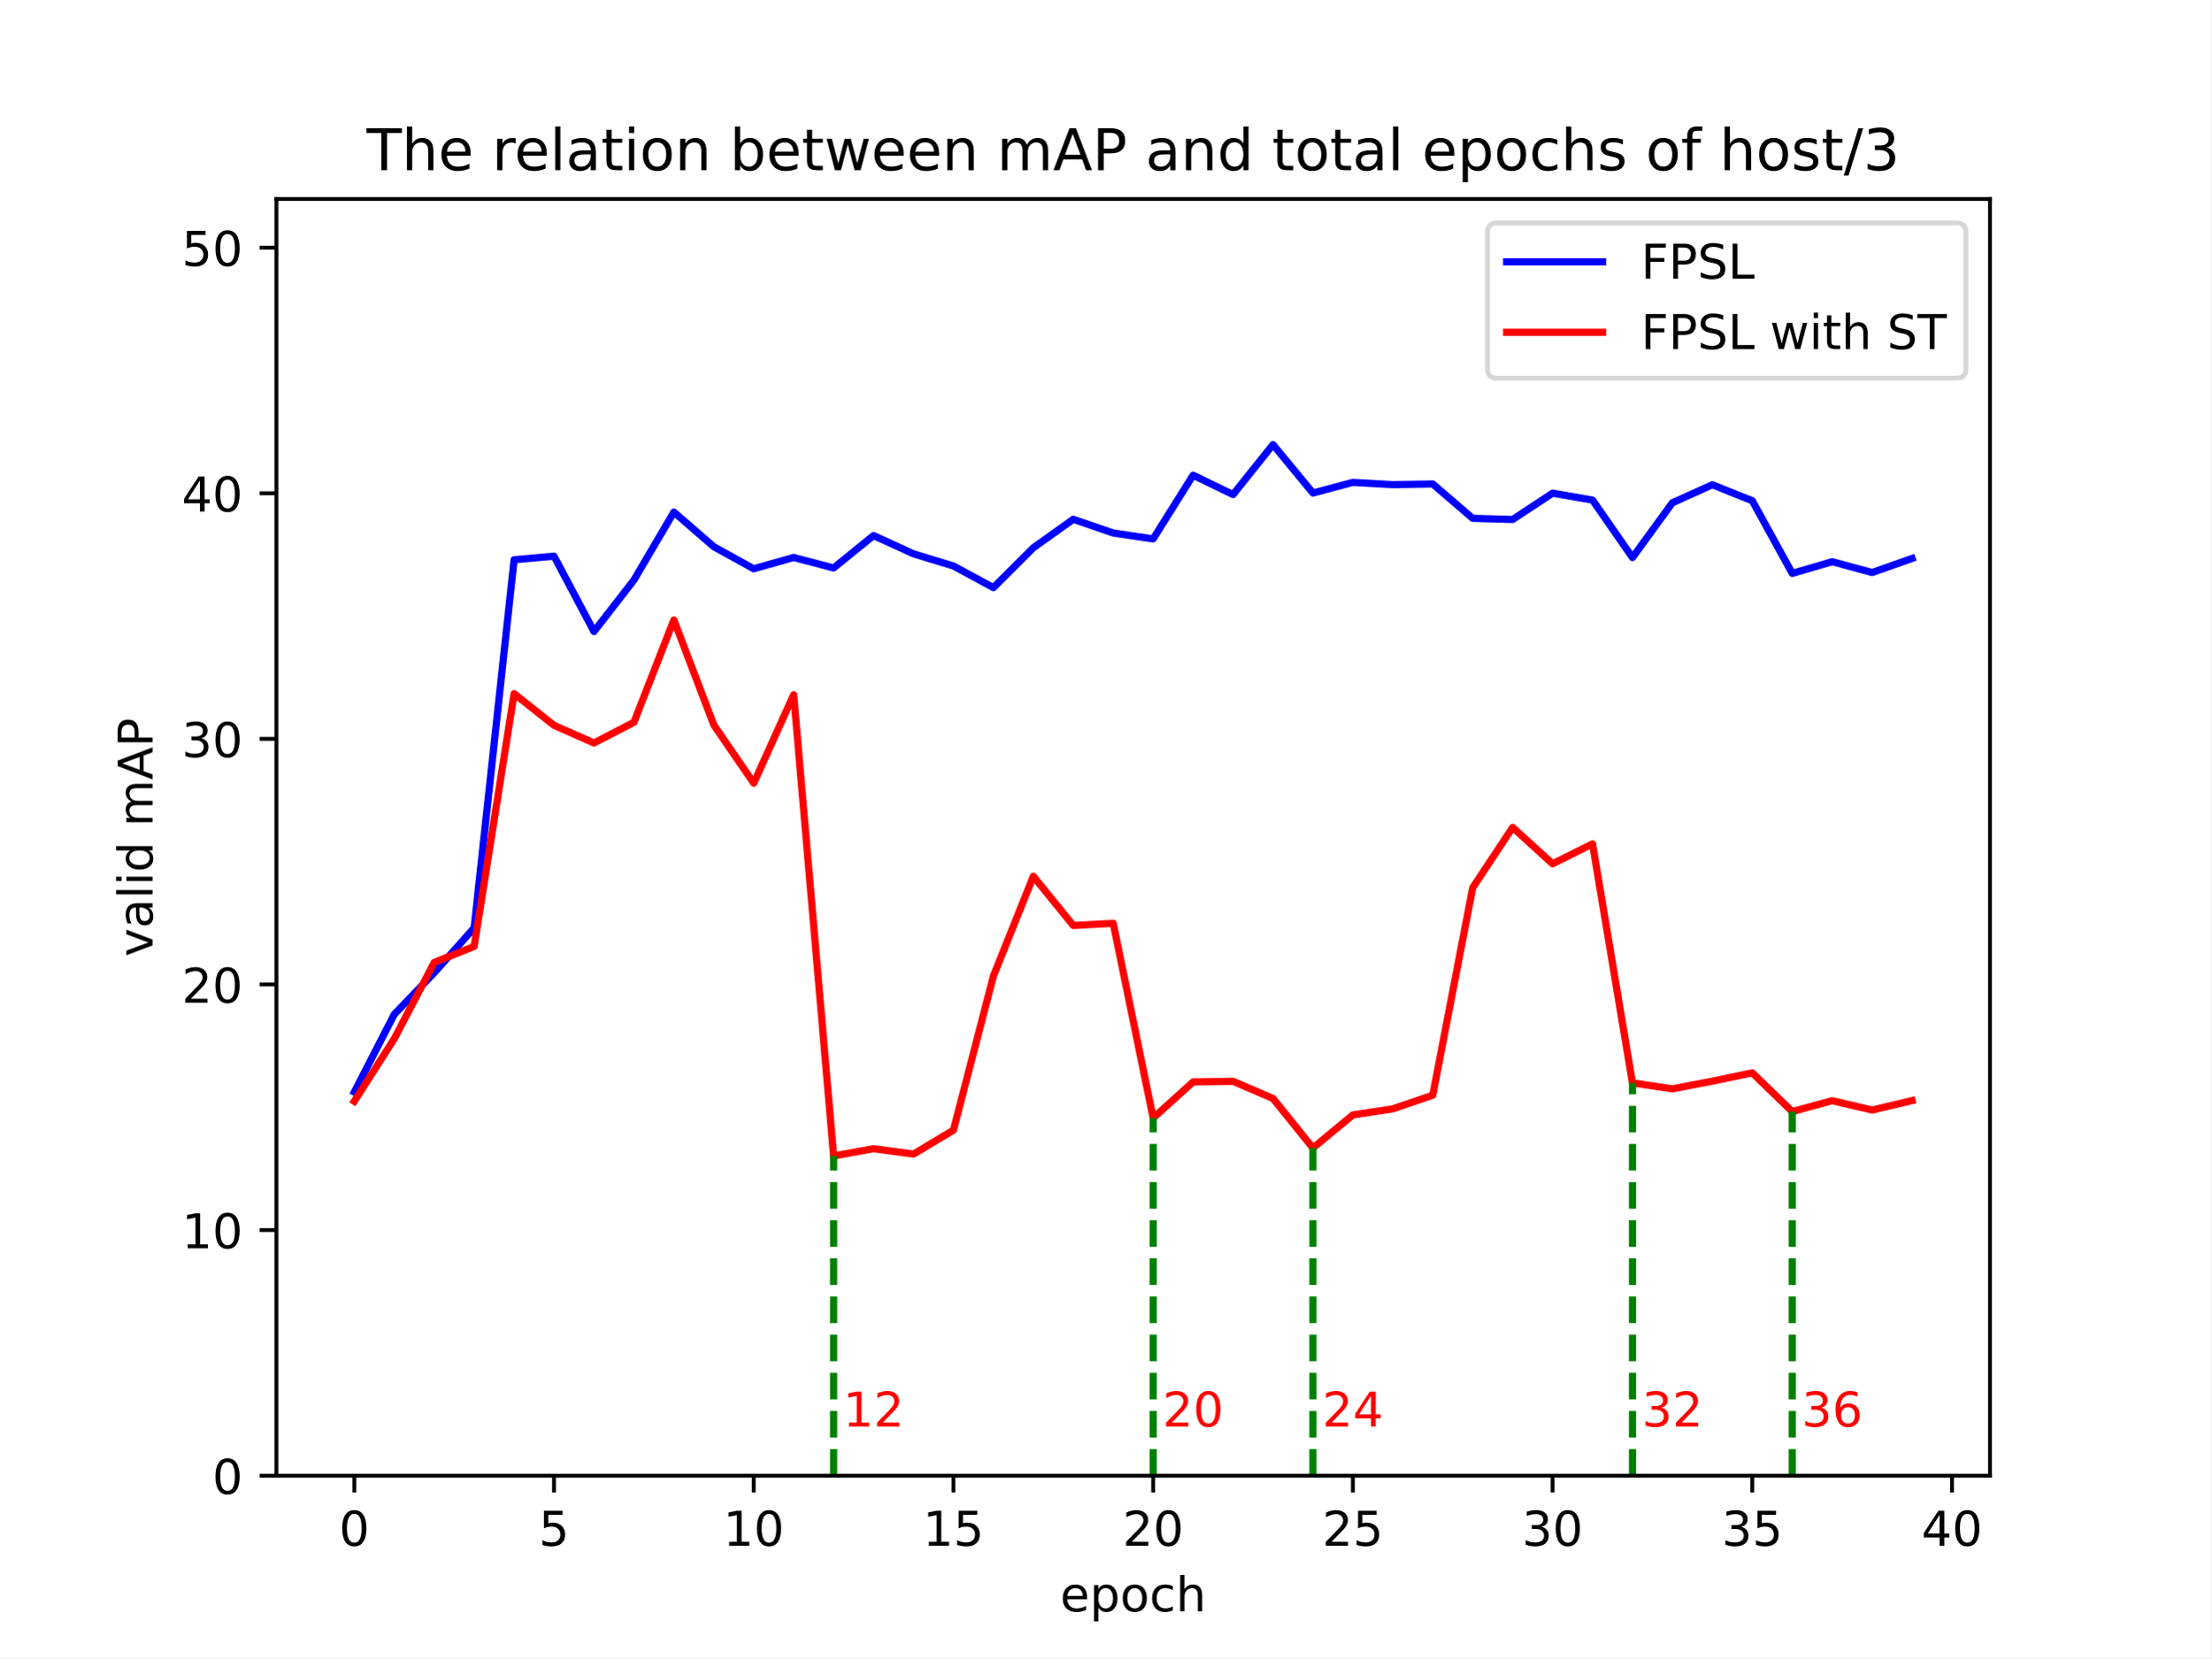
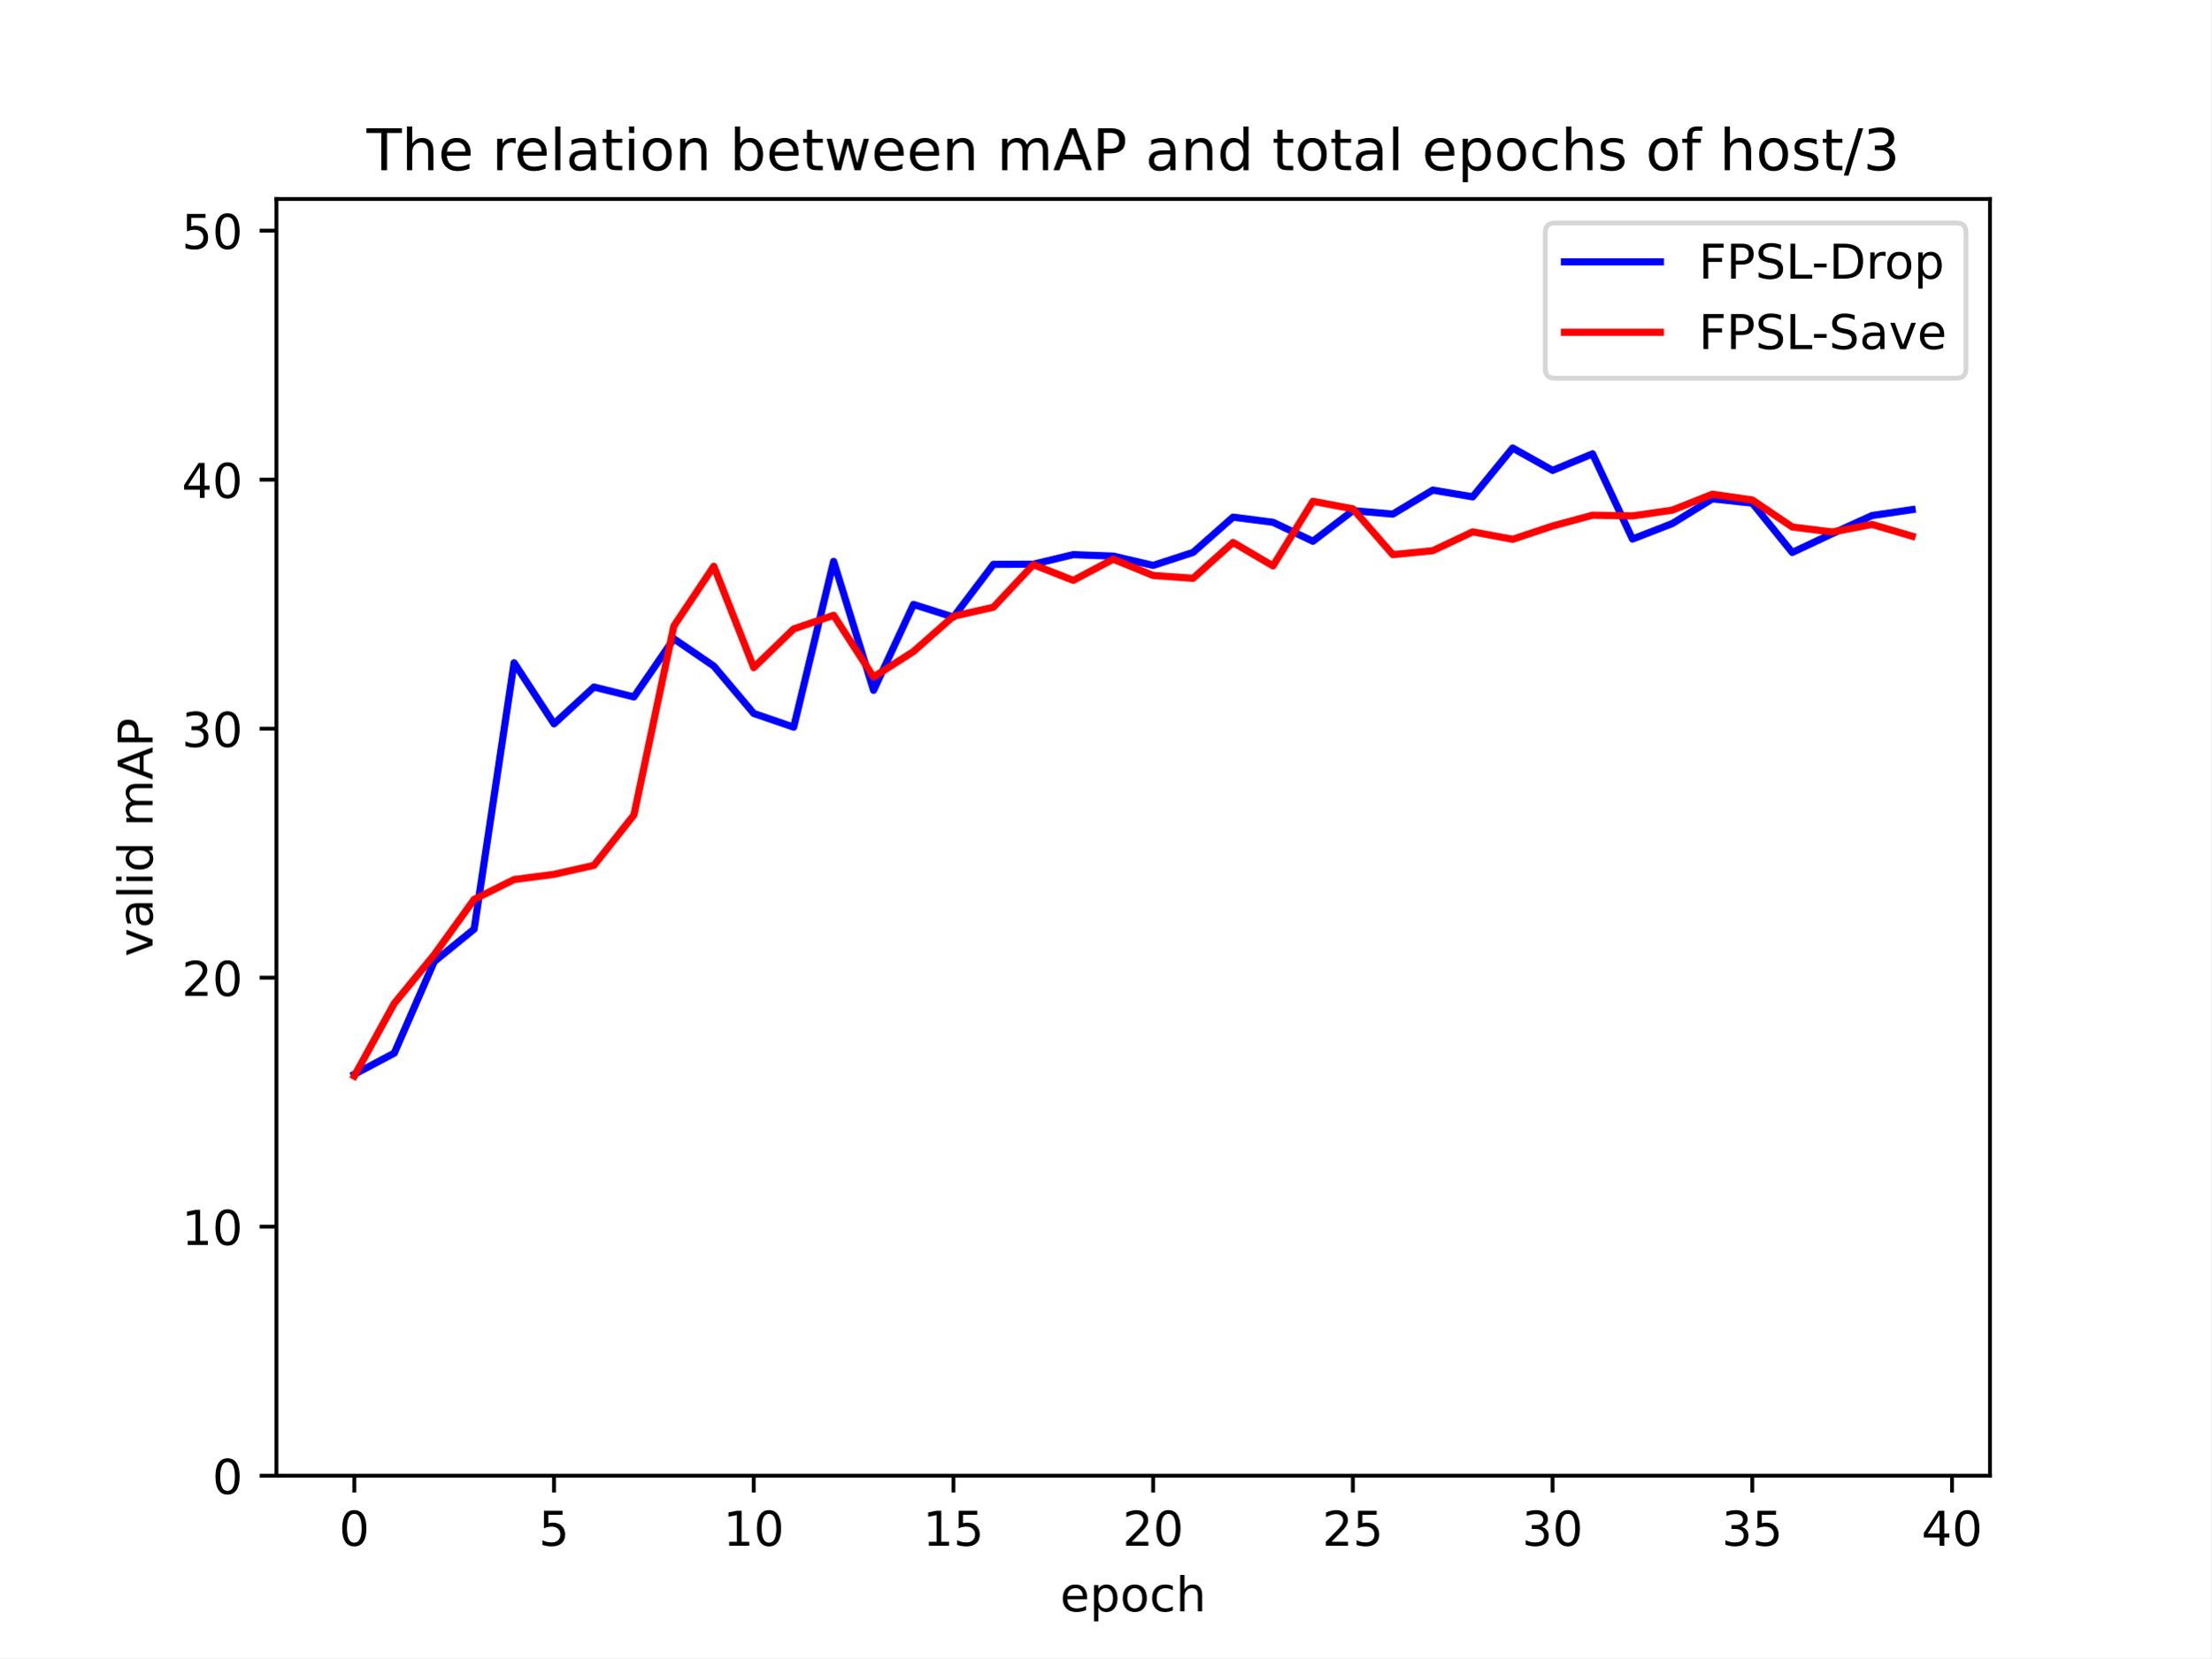
<svg xmlns="http://www.w3.org/2000/svg" xmlns:xlink="http://www.w3.org/1999/xlink" width="460.8pt" height="345.6pt" viewBox="0 0 460.8 345.6" version="1.1">
  <defs>
    <style type="text/css">*{stroke-linejoin: round; stroke-linecap: butt}</style>
  </defs>
  <g id="figure_1">
    <g id="patch_1">
      <path d="M 0 345.6  L 460.8 345.6  L 460.8 0  L 0 0  z " style="fill: #ffffff" />
    </g>
    <g id="axes_1">
      <g id="patch_2">
        <path d="M 57.6 307.584  L 414.72 307.584  L 414.72 41.472  L 57.6 41.472  z " style="fill: #ffffff" />
      </g>
      <g id="matplotlib.axis_1">
        <g id="xtick_1">
          <g id="line2d_1">
            <defs>
-               <path id="m43c384f635" d="M 0 0  L 0 3.5  " style="stroke: #000000; stroke-width: 0.8" />
+               <path id="m5f776c0db9" d="M 0 0  L 0 3.5  " style="stroke: #000000; stroke-width: 0.8" />
            </defs>
            <g>
-               <use xlink:href="#m43c384f635" x="73.833" y="307.584" style="stroke: #000000; stroke-width: 0.8" />
+               <use xlink:href="#m5f776c0db9" x="73.833" y="307.584" style="stroke: #000000; stroke-width: 0.8" />
            </g>
          </g>
          <g id="text_1">
            <g transform="translate(70.65148 322.1824) scale(0.1 -0.1)">
              <defs>
                <path id="DejaVuSans-30" d="M 2034 4250  Q 1547 4250 1301 3770  Q 1056 3291 1056 2328  Q 1056 1369 1301 889  Q 1547 409 2034 409  Q 2525 409 2770 889  Q 3016 1369 3016 2328  Q 3016 3291 2770 3770  Q 2525 4250 2034 4250  z M 2034 4750  Q 2819 4750 3233 4129  Q 3647 3509 3647 2328  Q 3647 1150 3233 529  Q 2819 -91 2034 -91  Q 1250 -91 836 529  Q 422 1150 422 2328  Q 422 3509 836 4129  Q 1250 4750 2034 4750  z " transform="scale(0.015625)" />
              </defs>
              <use xlink:href="#DejaVuSans-30" />
            </g>
          </g>
        </g>
        <g id="xtick_2">
          <g id="line2d_2">
            <g>
-               <use xlink:href="#m43c384f635" x="115.455" y="307.584" style="stroke: #000000; stroke-width: 0.8" />
+               <use xlink:href="#m5f776c0db9" x="115.455" y="307.584" style="stroke: #000000; stroke-width: 0.8" />
            </g>
          </g>
          <g id="text_2">
            <g transform="translate(112.2739 322.1824) scale(0.1 -0.1)">
              <defs>
                <path id="DejaVuSans-35" d="M 691 4666  L 3169 4666  L 3169 4134  L 1269 4134  L 1269 2991  Q 1406 3038 1543 3061  Q 1681 3084 1819 3084  Q 2600 3084 3056 2656  Q 3513 2228 3513 1497  Q 3513 744 3044 326  Q 2575 -91 1722 -91  Q 1428 -91 1123 -41  Q 819 9 494 109  L 494 744  Q 775 591 1075 516  Q 1375 441 1709 441  Q 2250 441 2565 725  Q 2881 1009 2881 1497  Q 2881 1984 2565 2268  Q 2250 2553 1709 2553  Q 1456 2553 1204 2497  Q 953 2441 691 2322  L 691 4666  z " transform="scale(0.015625)" />
              </defs>
              <use xlink:href="#DejaVuSans-35" />
            </g>
          </g>
        </g>
        <g id="xtick_3">
          <g id="line2d_3">
            <g>
-               <use xlink:href="#m43c384f635" x="157.077" y="307.584" style="stroke: #000000; stroke-width: 0.8" />
+               <use xlink:href="#m5f776c0db9" x="157.077" y="307.584" style="stroke: #000000; stroke-width: 0.8" />
            </g>
          </g>
          <g id="text_3">
            <g transform="translate(150.715 322.1824) scale(0.1 -0.1)">
              <defs>
                <path id="DejaVuSans-31" d="M 794 531  L 1825 531  L 1825 4091  L 703 3866  L 703 4441  L 1819 4666  L 2450 4666  L 2450 531  L 3481 531  L 3481 0  L 794 0  L 794 531  z " transform="scale(0.015625)" />
              </defs>
              <use xlink:href="#DejaVuSans-31" />
              <use xlink:href="#DejaVuSans-30" x="63.623" />
            </g>
          </g>
        </g>
        <g id="xtick_4">
          <g id="line2d_4">
            <g>
-               <use xlink:href="#m43c384f635" x="198.7" y="307.584" style="stroke: #000000; stroke-width: 0.8" />
+               <use xlink:href="#m5f776c0db9" x="198.7" y="307.584" style="stroke: #000000; stroke-width: 0.8" />
            </g>
          </g>
          <g id="text_4">
            <g transform="translate(192.3374 322.1824) scale(0.1 -0.1)">
              <use xlink:href="#DejaVuSans-31" />
              <use xlink:href="#DejaVuSans-35" x="63.623" />
            </g>
          </g>
        </g>
        <g id="xtick_5">
          <g id="line2d_5">
            <g>
-               <use xlink:href="#m43c384f635" x="240.322" y="307.584" style="stroke: #000000; stroke-width: 0.8" />
+               <use xlink:href="#m5f776c0db9" x="240.322" y="307.584" style="stroke: #000000; stroke-width: 0.8" />
            </g>
          </g>
          <g id="text_5">
            <g transform="translate(233.9597 322.1824) scale(0.1 -0.1)">
              <defs>
                <path id="DejaVuSans-32" d="M 1228 531  L 3431 531  L 3431 0  L 469 0  L 469 531  Q 828 903 1448 1529  Q 2069 2156 2228 2338  Q 2531 2678 2651 2914  Q 2772 3150 2772 3378  Q 2772 3750 2511 3984  Q 2250 4219 1831 4219  Q 1534 4219 1204 4116  Q 875 4013 500 3803  L 500 4441  Q 881 4594 1212 4672  Q 1544 4750 1819 4750  Q 2544 4750 2975 4387  Q 3406 4025 3406 3419  Q 3406 3131 3298 2873  Q 3191 2616 2906 2266  Q 2828 2175 2409 1742  Q 1991 1309 1228 531  z " transform="scale(0.015625)" />
              </defs>
              <use xlink:href="#DejaVuSans-32" />
              <use xlink:href="#DejaVuSans-30" x="63.623" />
            </g>
          </g>
        </g>
        <g id="xtick_6">
          <g id="line2d_6">
            <g>
-               <use xlink:href="#m43c384f635" x="281.945" y="307.584" style="stroke: #000000; stroke-width: 0.8" />
+               <use xlink:href="#m5f776c0db9" x="281.945" y="307.584" style="stroke: #000000; stroke-width: 0.8" />
            </g>
          </g>
          <g id="text_6">
            <g transform="translate(275.5821 322.1824) scale(0.1 -0.1)">
              <use xlink:href="#DejaVuSans-32" />
              <use xlink:href="#DejaVuSans-35" x="63.623" />
            </g>
          </g>
        </g>
        <g id="xtick_7">
          <g id="line2d_7">
            <g>
-               <use xlink:href="#m43c384f635" x="323.567" y="307.584" style="stroke: #000000; stroke-width: 0.8" />
+               <use xlink:href="#m5f776c0db9" x="323.567" y="307.584" style="stroke: #000000; stroke-width: 0.8" />
            </g>
          </g>
          <g id="text_7">
            <g transform="translate(317.2045 322.1824) scale(0.1 -0.1)">
              <defs>
                <path id="DejaVuSans-33" d="M 2597 2516  Q 3050 2419 3304 2112  Q 3559 1806 3559 1356  Q 3559 666 3084 287  Q 2609 -91 1734 -91  Q 1441 -91 1130 -33  Q 819 25 488 141  L 488 750  Q 750 597 1062 519  Q 1375 441 1716 441  Q 2309 441 2620 675  Q 2931 909 2931 1356  Q 2931 1769 2642 2001  Q 2353 2234 1838 2234  L 1294 2234  L 1294 2753  L 1863 2753  Q 2328 2753 2575 2939  Q 2822 3125 2822 3475  Q 2822 3834 2567 4026  Q 2313 4219 1838 4219  Q 1578 4219 1281 4162  Q 984 4106 628 3988  L 628 4550  Q 988 4650 1302 4700  Q 1616 4750 1894 4750  Q 2613 4750 3031 4423  Q 3450 4097 3450 3541  Q 3450 3153 3228 2886  Q 3006 2619 2597 2516  z " transform="scale(0.015625)" />
              </defs>
              <use xlink:href="#DejaVuSans-33" />
              <use xlink:href="#DejaVuSans-30" x="63.623" />
            </g>
          </g>
        </g>
        <g id="xtick_8">
          <g id="line2d_8">
            <g>
-               <use xlink:href="#m43c384f635" x="365.189" y="307.584" style="stroke: #000000; stroke-width: 0.8" />
+               <use xlink:href="#m5f776c0db9" x="365.189" y="307.584" style="stroke: #000000; stroke-width: 0.8" />
            </g>
          </g>
          <g id="text_8">
            <g transform="translate(358.8269 322.1824) scale(0.1 -0.1)">
              <use xlink:href="#DejaVuSans-33" />
              <use xlink:href="#DejaVuSans-35" x="63.623" />
            </g>
          </g>
        </g>
        <g id="xtick_9">
          <g id="line2d_9">
            <g>
-               <use xlink:href="#m43c384f635" x="406.812" y="307.584" style="stroke: #000000; stroke-width: 0.8" />
+               <use xlink:href="#m5f776c0db9" x="406.812" y="307.584" style="stroke: #000000; stroke-width: 0.8" />
            </g>
          </g>
          <g id="text_9">
            <g transform="translate(400.4492 322.1824) scale(0.1 -0.1)">
              <defs>
                <path id="DejaVuSans-34" d="M 2419 4116  L 825 1625  L 2419 1625  L 2419 4116  z M 2253 4666  L 3047 4666  L 3047 1625  L 3713 1625  L 3713 1100  L 3047 1100  L 3047 0  L 2419 0  L 2419 1100  L 313 1100  L 313 1709  L 2253 4666  z " transform="scale(0.015625)" />
              </defs>
              <use xlink:href="#DejaVuSans-34" />
              <use xlink:href="#DejaVuSans-30" x="63.623" />
            </g>
          </g>
        </g>
        <g id="text_10">
          <g transform="translate(220.9319 335.8606) scale(0.1 -0.1)">
            <defs>
              <path id="DejaVuSans-65" d="M 3597 1894  L 3597 1613  L 953 1613  Q 991 1019 1311 708  Q 1631 397 2203 397  Q 2534 397 2845 478  Q 3156 559 3463 722  L 3463 178  Q 3153 47 2828 -22  Q 2503 -91 2169 -91  Q 1331 -91 842 396  Q 353 884 353 1716  Q 353 2575 817 3079  Q 1281 3584 2069 3584  Q 2775 3584 3186 3129  Q 3597 2675 3597 1894  z M 3022 2063  Q 3016 2534 2758 2815  Q 2500 3097 2075 3097  Q 1594 3097 1305 2825  Q 1016 2553 972 2059  L 3022 2063  z " transform="scale(0.015625)" />
              <path id="DejaVuSans-70" d="M 1159 525  L 1159 -1331  L 581 -1331  L 581 3500  L 1159 3500  L 1159 2969  Q 1341 3281 1617 3432  Q 1894 3584 2278 3584  Q 2916 3584 3314 3078  Q 3713 2572 3713 1747  Q 3713 922 3314 415  Q 2916 -91 2278 -91  Q 1894 -91 1617 61  Q 1341 213 1159 525  z M 3116 1747  Q 3116 2381 2855 2742  Q 2594 3103 2138 3103  Q 1681 3103 1420 2742  Q 1159 2381 1159 1747  Q 1159 1113 1420 752  Q 1681 391 2138 391  Q 2594 391 2855 752  Q 3116 1113 3116 1747  z " transform="scale(0.015625)" />
              <path id="DejaVuSans-6f" d="M 1959 3097  Q 1497 3097 1228 2736  Q 959 2375 959 1747  Q 959 1119 1226 758  Q 1494 397 1959 397  Q 2419 397 2687 759  Q 2956 1122 2956 1747  Q 2956 2369 2687 2733  Q 2419 3097 1959 3097  z M 1959 3584  Q 2709 3584 3137 3096  Q 3566 2609 3566 1747  Q 3566 888 3137 398  Q 2709 -91 1959 -91  Q 1206 -91 779 398  Q 353 888 353 1747  Q 353 2609 779 3096  Q 1206 3584 1959 3584  z " transform="scale(0.015625)" />
              <path id="DejaVuSans-63" d="M 3122 3366  L 3122 2828  Q 2878 2963 2633 3030  Q 2388 3097 2138 3097  Q 1578 3097 1268 2742  Q 959 2388 959 1747  Q 959 1106 1268 751  Q 1578 397 2138 397  Q 2388 397 2633 464  Q 2878 531 3122 666  L 3122 134  Q 2881 22 2623 -34  Q 2366 -91 2075 -91  Q 1284 -91 818 406  Q 353 903 353 1747  Q 353 2603 823 3093  Q 1294 3584 2113 3584  Q 2378 3584 2631 3529  Q 2884 3475 3122 3366  z " transform="scale(0.015625)" />
              <path id="DejaVuSans-68" d="M 3513 2113  L 3513 0  L 2938 0  L 2938 2094  Q 2938 2591 2744 2837  Q 2550 3084 2163 3084  Q 1697 3084 1428 2787  Q 1159 2491 1159 1978  L 1159 0  L 581 0  L 581 4863  L 1159 4863  L 1159 2956  Q 1366 3272 1645 3428  Q 1925 3584 2291 3584  Q 2894 3584 3203 3211  Q 3513 2838 3513 2113  z " transform="scale(0.015625)" />
            </defs>
            <use xlink:href="#DejaVuSans-65" />
            <use xlink:href="#DejaVuSans-70" x="61.523" />
            <use xlink:href="#DejaVuSans-6f" x="125" />
            <use xlink:href="#DejaVuSans-63" x="186.182" />
            <use xlink:href="#DejaVuSans-68" x="241.162" />
          </g>
        </g>
      </g>
      <g id="matplotlib.axis_2">
        <g id="ytick_1">
          <g id="line2d_10">
            <defs>
-               <path id="m562cc83f28" d="M 0 0  L -3.5 0  " style="stroke: #000000; stroke-width: 0.8" />
+               <path id="me87cc703f6" d="M 0 0  L -3.5 0  " style="stroke: #000000; stroke-width: 0.8" />
            </defs>
            <g>
-               <use xlink:href="#m562cc83f28" x="57.6" y="307.584" style="stroke: #000000; stroke-width: 0.8" />
+               <use xlink:href="#me87cc703f6" x="57.6" y="307.584" style="stroke: #000000; stroke-width: 0.8" />
            </g>
          </g>
          <g id="text_11">
            <g transform="translate(44.2375 311.3832) scale(0.1 -0.1)">
              <use xlink:href="#DejaVuSans-30" />
            </g>
          </g>
        </g>
        <g id="ytick_2">
          <g id="line2d_11">
            <g>
-               <use xlink:href="#m562cc83f28" x="57.6" y="256.39" style="stroke: #000000; stroke-width: 0.8" />
+               <use xlink:href="#me87cc703f6" x="57.6" y="255.681" style="stroke: #000000; stroke-width: 0.8" />
            </g>
          </g>
          <g id="text_12">
-             <g transform="translate(37.875 260.189) scale(0.1 -0.1)">
+             <g transform="translate(37.875 259.4803) scale(0.1 -0.1)">
              <use xlink:href="#DejaVuSans-31" />
              <use xlink:href="#DejaVuSans-30" x="63.623" />
            </g>
          </g>
        </g>
        <g id="ytick_3">
          <g id="line2d_12">
            <g>
-               <use xlink:href="#m562cc83f28" x="57.6" y="205.196" style="stroke: #000000; stroke-width: 0.8" />
+               <use xlink:href="#me87cc703f6" x="57.6" y="203.778" style="stroke: #000000; stroke-width: 0.8" />
            </g>
          </g>
          <g id="text_13">
-             <g transform="translate(37.875 208.9949) scale(0.1 -0.1)">
+             <g transform="translate(37.875 207.5773) scale(0.1 -0.1)">
              <use xlink:href="#DejaVuSans-32" />
              <use xlink:href="#DejaVuSans-30" x="63.623" />
            </g>
          </g>
        </g>
        <g id="ytick_4">
          <g id="line2d_13">
            <g>
-               <use xlink:href="#m562cc83f28" x="57.6" y="154.001" style="stroke: #000000; stroke-width: 0.8" />
+               <use xlink:href="#me87cc703f6" x="57.6" y="151.875" style="stroke: #000000; stroke-width: 0.8" />
            </g>
          </g>
          <g id="text_14">
-             <g transform="translate(37.875 157.8007) scale(0.1 -0.1)">
+             <g transform="translate(37.875 155.6743) scale(0.1 -0.1)">
              <use xlink:href="#DejaVuSans-33" />
              <use xlink:href="#DejaVuSans-30" x="63.623" />
            </g>
          </g>
        </g>
        <g id="ytick_5">
          <g id="line2d_14">
            <g>
-               <use xlink:href="#m562cc83f28" x="57.6" y="102.807" style="stroke: #000000; stroke-width: 0.8" />
+               <use xlink:href="#me87cc703f6" x="57.6" y="99.972" style="stroke: #000000; stroke-width: 0.8" />
            </g>
          </g>
          <g id="text_15">
-             <g transform="translate(37.875 106.6065) scale(0.1 -0.1)">
+             <g transform="translate(37.875 103.7713) scale(0.1 -0.1)">
              <use xlink:href="#DejaVuSans-34" />
              <use xlink:href="#DejaVuSans-30" x="63.623" />
            </g>
          </g>
        </g>
        <g id="ytick_6">
          <g id="line2d_15">
            <g>
-               <use xlink:href="#m562cc83f28" x="57.6" y="51.613" style="stroke: #000000; stroke-width: 0.8" />
+               <use xlink:href="#me87cc703f6" x="57.6" y="48.069" style="stroke: #000000; stroke-width: 0.8" />
            </g>
          </g>
          <g id="text_16">
-             <g transform="translate(37.875 55.41235) scale(0.1 -0.1)">
+             <g transform="translate(37.875 51.86838) scale(0.1 -0.1)">
              <use xlink:href="#DejaVuSans-35" />
              <use xlink:href="#DejaVuSans-30" x="63.623" />
            </g>
          </g>
        </g>
        <g id="text_17">
          <g transform="translate(31.79531 199.3983) rotate(-90) scale(0.1 -0.1)">
            <defs>
              <path id="DejaVuSans-76" d="M 191 3500  L 800 3500  L 1894 563  L 2988 3500  L 3597 3500  L 2284 0  L 1503 0  L 191 3500  z " transform="scale(0.015625)" />
              <path id="DejaVuSans-61" d="M 2194 1759  Q 1497 1759 1228 1600  Q 959 1441 959 1056  Q 959 750 1161 570  Q 1363 391 1709 391  Q 2188 391 2477 730  Q 2766 1069 2766 1631  L 2766 1759  L 2194 1759  z M 3341 1997  L 3341 0  L 2766 0  L 2766 531  Q 2569 213 2275 61  Q 1981 -91 1556 -91  Q 1019 -91 701 211  Q 384 513 384 1019  Q 384 1609 779 1909  Q 1175 2209 1959 2209  L 2766 2209  L 2766 2266  Q 2766 2663 2505 2880  Q 2244 3097 1772 3097  Q 1472 3097 1187 3025  Q 903 2953 641 2809  L 641 3341  Q 956 3463 1253 3523  Q 1550 3584 1831 3584  Q 2591 3584 2966 3190  Q 3341 2797 3341 1997  z " transform="scale(0.015625)" />
              <path id="DejaVuSans-6c" d="M 603 4863  L 1178 4863  L 1178 0  L 603 0  L 603 4863  z " transform="scale(0.015625)" />
              <path id="DejaVuSans-69" d="M 603 3500  L 1178 3500  L 1178 0  L 603 0  L 603 3500  z M 603 4863  L 1178 4863  L 1178 4134  L 603 4134  L 603 4863  z " transform="scale(0.015625)" />
              <path id="DejaVuSans-64" d="M 2906 2969  L 2906 4863  L 3481 4863  L 3481 0  L 2906 0  L 2906 525  Q 2725 213 2448 61  Q 2172 -91 1784 -91  Q 1150 -91 751 415  Q 353 922 353 1747  Q 353 2572 751 3078  Q 1150 3584 1784 3584  Q 2172 3584 2448 3432  Q 2725 3281 2906 2969  z M 947 1747  Q 947 1113 1208 752  Q 1469 391 1925 391  Q 2381 391 2643 752  Q 2906 1113 2906 1747  Q 2906 2381 2643 2742  Q 2381 3103 1925 3103  Q 1469 3103 1208 2742  Q 947 2381 947 1747  z " transform="scale(0.015625)" />
              <path id="DejaVuSans-20" transform="scale(0.015625)" />
              <path id="DejaVuSans-6d" d="M 3328 2828  Q 3544 3216 3844 3400  Q 4144 3584 4550 3584  Q 5097 3584 5394 3201  Q 5691 2819 5691 2113  L 5691 0  L 5113 0  L 5113 2094  Q 5113 2597 4934 2840  Q 4756 3084 4391 3084  Q 3944 3084 3684 2787  Q 3425 2491 3425 1978  L 3425 0  L 2847 0  L 2847 2094  Q 2847 2600 2669 2842  Q 2491 3084 2119 3084  Q 1678 3084 1418 2786  Q 1159 2488 1159 1978  L 1159 0  L 581 0  L 581 3500  L 1159 3500  L 1159 2956  Q 1356 3278 1631 3431  Q 1906 3584 2284 3584  Q 2666 3584 2933 3390  Q 3200 3197 3328 2828  z " transform="scale(0.015625)" />
              <path id="DejaVuSans-41" d="M 2188 4044  L 1331 1722  L 3047 1722  L 2188 4044  z M 1831 4666  L 2547 4666  L 4325 0  L 3669 0  L 3244 1197  L 1141 1197  L 716 0  L 50 0  L 1831 4666  z " transform="scale(0.015625)" />
              <path id="DejaVuSans-50" d="M 1259 4147  L 1259 2394  L 2053 2394  Q 2494 2394 2734 2622  Q 2975 2850 2975 3272  Q 2975 3691 2734 3919  Q 2494 4147 2053 4147  L 1259 4147  z M 628 4666  L 2053 4666  Q 2838 4666 3239 4311  Q 3641 3956 3641 3272  Q 3641 2581 3239 2228  Q 2838 1875 2053 1875  L 1259 1875  L 1259 0  L 628 0  L 628 4666  z " transform="scale(0.015625)" />
            </defs>
            <use xlink:href="#DejaVuSans-76" />
            <use xlink:href="#DejaVuSans-61" x="59.18" />
            <use xlink:href="#DejaVuSans-6c" x="120.459" />
            <use xlink:href="#DejaVuSans-69" x="148.242" />
            <use xlink:href="#DejaVuSans-64" x="176.025" />
            <use xlink:href="#DejaVuSans-20" x="239.502" />
            <use xlink:href="#DejaVuSans-6d" x="271.289" />
            <use xlink:href="#DejaVuSans-41" x="368.701" />
            <use xlink:href="#DejaVuSans-50" x="437.109" />
          </g>
        </g>
      </g>
      <g id="line2d_16">
-         <path d="M 73.833 227.626  L 82.157 211.427  L 90.482 202.757  L 98.806 193.402  L 107.131 116.665  L 115.455 115.93  L 123.78 131.627  L 132.104 120.898  L 140.429 106.732  L 148.753 113.948  L 157.077 118.542  L 165.402 116.191  L 173.726 118.373  L 182.051 111.62  L 190.375 115.43  L 198.7 117.963  L 207.024 122.478  L 215.349 114.165  L 223.673 108.229  L 231.998 111.09  L 240.322 112.316  L 248.647 99.038  L 256.971 103.078  L 265.296 92.666  L 273.62 102.755  L 281.945 100.536  L 290.269 101.01  L 298.594 100.87  L 306.918 108.036  L 315.243 108.274  L 323.567 102.787  L 331.891 104.219  L 340.216 116.214  L 348.54 104.784  L 356.865 101.029  L 365.189 104.368  L 373.514 119.505  L 381.838 117.075  L 390.163 119.325  L 398.487 116.388  " clip-path="url(#p9dff067170)" style="fill: none; stroke: #0000ff; stroke-width: 1.5; stroke-linecap: square" />
+         <path d="M 73.833 223.921  L 82.157 219.511  L 90.482 200.429  L 98.806 193.647  L 107.131 138.142  L 115.455 150.87  L 123.78 143.195  L 132.104 145.256  L 140.429 133.141  L 148.753 138.827  L 157.077 148.702  L 165.402 151.561  L 173.726 117.009  L 182.051 143.884  L 190.375 125.981  L 198.7 128.619  L 207.024 117.632  L 215.349 117.593  L 223.673 115.6  L 231.998 115.905  L 240.322 117.843  L 248.647 115.135  L 256.971 107.785  L 265.296 108.852  L 273.62 112.809  L 281.945 106.425  L 290.269 107.152  L 298.594 102.146  L 306.918 103.555  L 315.243 93.375  L 323.567 98.038  L 331.891 94.59  L 340.216 112.349  L 348.54 109.109  L 356.865 103.97  L 365.189 104.859  L 373.514 115.146  L 381.838 111.227  L 390.163 107.445  L 398.487 106.219  " clip-path="url(#pd5d14a13b7)" style="fill: none; stroke: #0000ff; stroke-width: 1.5; stroke-linecap: square" />
      </g>
      <g id="line2d_17">
-         <path d="M 73.833 229.537  L 82.157 216.51  L 90.482 200.608  L 98.806 197.263  L 107.131 144.577  L 115.455 151.179  L 123.78 154.857  L 132.104 150.547  L 140.429 129.217  L 148.753 151.107  L 157.077 163.232  L 165.402 144.798  L 173.726 240.947  L 182.051 239.427  L 190.375 240.558  L 198.7 235.558  L 207.024 203.441  L 215.349 182.642  L 223.673 192.897  L 231.998 192.455  L 240.322 233.032  L 248.647 225.514  L 256.971 225.38  L 265.296 228.961  L 273.62 239.275  L 281.945 232.393  L 290.269 231.12  L 298.594 228.279  L 306.918 185.036  L 315.243 172.46  L 323.567 180.036  L 331.891 175.887  L 340.216 225.719  L 348.54 226.947  L 356.865 225.354  L 365.189 223.622  L 373.514 231.686  L 381.838 229.421  L 390.163 231.375  L 398.487 229.401  " clip-path="url(#p9dff067170)" style="fill: none; stroke: #ff0000; stroke-width: 1.5; stroke-linecap: square" />
-       </g>
-       <g id="LineCollection_1">
-         <path d="M 173.726 307.584  L 173.726 240.947  " clip-path="url(#p9dff067170)" style="fill: none; stroke-dasharray: 5.55,2.4; stroke-dashoffset: 0; stroke: #008000; stroke-width: 1.5" />
-         <path d="M 240.322 307.584  L 240.322 233.032  " clip-path="url(#p9dff067170)" style="fill: none; stroke-dasharray: 5.55,2.4; stroke-dashoffset: 0; stroke: #008000; stroke-width: 1.5" />
-         <path d="M 273.62 307.584  L 273.62 239.275  " clip-path="url(#p9dff067170)" style="fill: none; stroke-dasharray: 5.55,2.4; stroke-dashoffset: 0; stroke: #008000; stroke-width: 1.5" />
-         <path d="M 340.216 307.584  L 340.216 225.719  " clip-path="url(#p9dff067170)" style="fill: none; stroke-dasharray: 5.55,2.4; stroke-dashoffset: 0; stroke: #008000; stroke-width: 1.5" />
-         <path d="M 373.514 307.584  L 373.514 231.686  " clip-path="url(#p9dff067170)" style="fill: none; stroke-dasharray: 5.55,2.4; stroke-dashoffset: 0; stroke: #008000; stroke-width: 1.5" />
+         <path d="M 73.833 224.289  L 82.157 209.148  L 90.482 199.001  L 98.806 187.461  L 107.131 183.323  L 115.455 182.238  L 123.78 180.363  L 132.104 169.87  L 140.429 130.489  L 148.753 118.023  L 157.077 139.148  L 165.402 131.083  L 173.726 128.244  L 182.051 141.108  L 190.375 135.79  L 198.7 128.442  L 207.024 126.566  L 215.349 117.683  L 223.673 120.963  L 231.998 116.551  L 240.322 119.949  L 248.647 120.528  L 256.971 113.058  L 265.296 117.949  L 273.62 104.483  L 281.945 106.051  L 290.269 115.601  L 298.594 114.775  L 306.918 110.851  L 315.243 112.401  L 323.567 109.629  L 331.891 107.382  L 340.216 107.531  L 348.54 106.318  L 356.865 103.006  L 365.189 104.208  L 373.514 109.836  L 381.838 110.874  L 390.163 109.31  L 398.487 111.754  " clip-path="url(#pd5d14a13b7)" style="fill: none; stroke: #ff0000; stroke-width: 1.5; stroke-linecap: square" />
      </g>
      <g id="patch_3">
        <path d="M 57.6 307.584  L 57.6 41.472  " style="fill: none; stroke: #000000; stroke-width: 0.8; stroke-linejoin: miter; stroke-linecap: square" />
      </g>
      <g id="patch_4">
        <path d="M 414.72 307.584  L 414.72 41.472  " style="fill: none; stroke: #000000; stroke-width: 0.8; stroke-linejoin: miter; stroke-linecap: square" />
      </g>
      <g id="patch_5">
        <path d="M 57.6 307.584  L 414.72 307.584  " style="fill: none; stroke: #000000; stroke-width: 0.8; stroke-linejoin: miter; stroke-linecap: square" />
      </g>
      <g id="patch_6">
        <path d="M 57.6 41.472  L 414.72 41.472  " style="fill: none; stroke: #000000; stroke-width: 0.8; stroke-linejoin: miter; stroke-linecap: square" />
      </g>
      <g id="text_18">
-         <g style="fill: #ff0000" transform="translate(175.6884 297.3452) scale(0.1 -0.1)">
-           <use xlink:href="#DejaVuSans-31" />
-           <use xlink:href="#DejaVuSans-32" x="63.623" />
-         </g>
-       </g>
-       <g id="text_19">
-         <g style="fill: #ff0000" transform="translate(242.2842 297.3452) scale(0.1 -0.1)">
-           <use xlink:href="#DejaVuSans-32" />
-           <use xlink:href="#DejaVuSans-30" x="63.623" />
-         </g>
-       </g>
-       <g id="text_20">
-         <g style="fill: #ff0000" transform="translate(275.5821 297.3452) scale(0.1 -0.1)">
-           <use xlink:href="#DejaVuSans-32" />
-           <use xlink:href="#DejaVuSans-34" x="63.623" />
-         </g>
-       </g>
-       <g id="text_21">
-         <g style="fill: #ff0000" transform="translate(342.1779 297.3452) scale(0.1 -0.1)">
-           <use xlink:href="#DejaVuSans-33" />
-           <use xlink:href="#DejaVuSans-32" x="63.623" />
-         </g>
-       </g>
-       <g id="text_22">
-         <g style="fill: #ff0000" transform="translate(375.4758 297.3452) scale(0.1 -0.1)">
-           <defs>
-             <path id="DejaVuSans-36" d="M 2113 2584  Q 1688 2584 1439 2293  Q 1191 2003 1191 1497  Q 1191 994 1439 701  Q 1688 409 2113 409  Q 2538 409 2786 701  Q 3034 994 3034 1497  Q 3034 2003 2786 2293  Q 2538 2584 2113 2584  z M 3366 4563  L 3366 3988  Q 3128 4100 2886 4159  Q 2644 4219 2406 4219  Q 1781 4219 1451 3797  Q 1122 3375 1075 2522  Q 1259 2794 1537 2939  Q 1816 3084 2150 3084  Q 2853 3084 3261 2657  Q 3669 2231 3669 1497  Q 3669 778 3244 343  Q 2819 -91 2113 -91  Q 1303 -91 875 529  Q 447 1150 447 2328  Q 447 3434 972 4092  Q 1497 4750 2381 4750  Q 2619 4750 2861 4703  Q 3103 4656 3366 4563  z " transform="scale(0.015625)" />
-           </defs>
-           <use xlink:href="#DejaVuSans-33" />
-           <use xlink:href="#DejaVuSans-36" x="63.623" />
-         </g>
-       </g>
-       <g id="text_23">
        <g transform="translate(76.39219 35.472) scale(0.12 -0.12)">
          <defs>
            <path id="DejaVuSans-54" d="M -19 4666  L 3928 4666  L 3928 4134  L 2272 4134  L 2272 0  L 1638 0  L 1638 4134  L -19 4134  L -19 4666  z " transform="scale(0.015625)" />
            <path id="DejaVuSans-72" d="M 2631 2963  Q 2534 3019 2420 3045  Q 2306 3072 2169 3072  Q 1681 3072 1420 2755  Q 1159 2438 1159 1844  L 1159 0  L 581 0  L 581 3500  L 1159 3500  L 1159 2956  Q 1341 3275 1631 3429  Q 1922 3584 2338 3584  Q 2397 3584 2469 3576  Q 2541 3569 2628 3553  L 2631 2963  z " transform="scale(0.015625)" />
            <path id="DejaVuSans-74" d="M 1172 4494  L 1172 3500  L 2356 3500  L 2356 3053  L 1172 3053  L 1172 1153  Q 1172 725 1289 603  Q 1406 481 1766 481  L 2356 481  L 2356 0  L 1766 0  Q 1100 0 847 248  Q 594 497 594 1153  L 594 3053  L 172 3053  L 172 3500  L 594 3500  L 594 4494  L 1172 4494  z " transform="scale(0.015625)" />
            <path id="DejaVuSans-6e" d="M 3513 2113  L 3513 0  L 2938 0  L 2938 2094  Q 2938 2591 2744 2837  Q 2550 3084 2163 3084  Q 1697 3084 1428 2787  Q 1159 2491 1159 1978  L 1159 0  L 581 0  L 581 3500  L 1159 3500  L 1159 2956  Q 1366 3272 1645 3428  Q 1925 3584 2291 3584  Q 2894 3584 3203 3211  Q 3513 2838 3513 2113  z " transform="scale(0.015625)" />
            <path id="DejaVuSans-62" d="M 3116 1747  Q 3116 2381 2855 2742  Q 2594 3103 2138 3103  Q 1681 3103 1420 2742  Q 1159 2381 1159 1747  Q 1159 1113 1420 752  Q 1681 391 2138 391  Q 2594 391 2855 752  Q 3116 1113 3116 1747  z M 1159 2969  Q 1341 3281 1617 3432  Q 1894 3584 2278 3584  Q 2916 3584 3314 3078  Q 3713 2572 3713 1747  Q 3713 922 3314 415  Q 2916 -91 2278 -91  Q 1894 -91 1617 61  Q 1341 213 1159 525  L 1159 0  L 581 0  L 581 4863  L 1159 4863  L 1159 2969  z " transform="scale(0.015625)" />
            <path id="DejaVuSans-77" d="M 269 3500  L 844 3500  L 1563 769  L 2278 3500  L 2956 3500  L 3675 769  L 4391 3500  L 4966 3500  L 4050 0  L 3372 0  L 2619 2869  L 1863 0  L 1184 0  L 269 3500  z " transform="scale(0.015625)" />
            <path id="DejaVuSans-73" d="M 2834 3397  L 2834 2853  Q 2591 2978 2328 3040  Q 2066 3103 1784 3103  Q 1356 3103 1142 2972  Q 928 2841 928 2578  Q 928 2378 1081 2264  Q 1234 2150 1697 2047  L 1894 2003  Q 2506 1872 2764 1633  Q 3022 1394 3022 966  Q 3022 478 2636 193  Q 2250 -91 1575 -91  Q 1294 -91 989 -36  Q 684 19 347 128  L 347 722  Q 666 556 975 473  Q 1284 391 1588 391  Q 1994 391 2212 530  Q 2431 669 2431 922  Q 2431 1156 2273 1281  Q 2116 1406 1581 1522  L 1381 1569  Q 847 1681 609 1914  Q 372 2147 372 2553  Q 372 3047 722 3315  Q 1072 3584 1716 3584  Q 2034 3584 2315 3537  Q 2597 3491 2834 3397  z " transform="scale(0.015625)" />
            <path id="DejaVuSans-66" d="M 2375 4863  L 2375 4384  L 1825 4384  Q 1516 4384 1395 4259  Q 1275 4134 1275 3809  L 1275 3500  L 2222 3500  L 2222 3053  L 1275 3053  L 1275 0  L 697 0  L 697 3053  L 147 3053  L 147 3500  L 697 3500  L 697 3744  Q 697 4328 969 4595  Q 1241 4863 1831 4863  L 2375 4863  z " transform="scale(0.015625)" />
            <path id="DejaVuSans-2f" d="M 1625 4666  L 2156 4666  L 531 -594  L 0 -594  L 1625 4666  z " transform="scale(0.015625)" />
          </defs>
          <use xlink:href="#DejaVuSans-54" />
          <use xlink:href="#DejaVuSans-68" x="61.084" />
          <use xlink:href="#DejaVuSans-65" x="124.463" />
          <use xlink:href="#DejaVuSans-20" x="185.986" />
          <use xlink:href="#DejaVuSans-72" x="217.773" />
          <use xlink:href="#DejaVuSans-65" x="256.637" />
          <use xlink:href="#DejaVuSans-6c" x="318.16" />
          <use xlink:href="#DejaVuSans-61" x="345.943" />
          <use xlink:href="#DejaVuSans-74" x="407.223" />
          <use xlink:href="#DejaVuSans-69" x="446.432" />
          <use xlink:href="#DejaVuSans-6f" x="474.215" />
          <use xlink:href="#DejaVuSans-6e" x="535.396" />
          <use xlink:href="#DejaVuSans-20" x="598.775" />
          <use xlink:href="#DejaVuSans-62" x="630.562" />
          <use xlink:href="#DejaVuSans-65" x="694.039" />
          <use xlink:href="#DejaVuSans-74" x="755.562" />
          <use xlink:href="#DejaVuSans-77" x="794.771" />
          <use xlink:href="#DejaVuSans-65" x="876.559" />
          <use xlink:href="#DejaVuSans-65" x="938.082" />
          <use xlink:href="#DejaVuSans-6e" x="999.605" />
          <use xlink:href="#DejaVuSans-20" x="1062.984" />
          <use xlink:href="#DejaVuSans-6d" x="1094.771" />
          <use xlink:href="#DejaVuSans-41" x="1192.184" />
          <use xlink:href="#DejaVuSans-50" x="1260.592" />
          <use xlink:href="#DejaVuSans-20" x="1320.895" />
          <use xlink:href="#DejaVuSans-61" x="1352.682" />
          <use xlink:href="#DejaVuSans-6e" x="1413.961" />
          <use xlink:href="#DejaVuSans-64" x="1477.34" />
          <use xlink:href="#DejaVuSans-20" x="1540.816" />
          <use xlink:href="#DejaVuSans-74" x="1572.604" />
          <use xlink:href="#DejaVuSans-6f" x="1611.812" />
          <use xlink:href="#DejaVuSans-74" x="1672.994" />
          <use xlink:href="#DejaVuSans-61" x="1712.203" />
          <use xlink:href="#DejaVuSans-6c" x="1773.482" />
          <use xlink:href="#DejaVuSans-20" x="1801.266" />
          <use xlink:href="#DejaVuSans-65" x="1833.053" />
          <use xlink:href="#DejaVuSans-70" x="1894.576" />
          <use xlink:href="#DejaVuSans-6f" x="1958.053" />
          <use xlink:href="#DejaVuSans-63" x="2019.234" />
          <use xlink:href="#DejaVuSans-68" x="2074.215" />
          <use xlink:href="#DejaVuSans-73" x="2137.594" />
          <use xlink:href="#DejaVuSans-20" x="2189.693" />
          <use xlink:href="#DejaVuSans-6f" x="2221.48" />
          <use xlink:href="#DejaVuSans-66" x="2282.662" />
          <use xlink:href="#DejaVuSans-20" x="2317.867" />
          <use xlink:href="#DejaVuSans-68" x="2349.654" />
          <use xlink:href="#DejaVuSans-6f" x="2413.033" />
          <use xlink:href="#DejaVuSans-73" x="2474.215" />
          <use xlink:href="#DejaVuSans-74" x="2526.314" />
          <use xlink:href="#DejaVuSans-2f" x="2565.523" />
          <use xlink:href="#DejaVuSans-33" x="2599.215" />
        </g>
      </g>
      <g id="legend_1">
        <g id="patch_7">
-           <path d="M 311.992 78.828  L 407.72 78.828  Q 409.72 78.828 409.72 76.828  L 409.72 48.472  Q 409.72 46.472 407.72 46.472  L 311.992 46.472  Q 309.992 46.472 309.992 48.472  L 309.992 76.828  Q 309.992 78.828 311.992 78.828  z " style="fill: #ffffff; opacity: 0.8; stroke: #cccccc; stroke-linejoin: miter" />
+           <path d="M 324.037 78.828  L 407.72 78.828  Q 409.72 78.828 409.72 76.828  L 409.72 48.472  Q 409.72 46.472 407.72 46.472  L 324.037 46.472  Q 322.037 46.472 322.037 48.472  L 322.037 76.828  Q 322.037 78.828 324.037 78.828  z " style="fill: #ffffff; opacity: 0.8; stroke: #cccccc; stroke-linejoin: miter" />
        </g>
        <g id="line2d_18">
-           <path d="M 313.992 54.57  L 323.992 54.57  L 333.992 54.57  " style="fill: none; stroke: #0000ff; stroke-width: 1.5; stroke-linecap: square" />
-         </g>
-         <g id="text_24">
-           <g transform="translate(341.9919 58.07044) scale(0.1 -0.1)">
+           <path d="M 326.037 54.57  L 336.037 54.57  L 346.037 54.57  " style="fill: none; stroke: #0000ff; stroke-width: 1.5; stroke-linecap: square" />
+         </g>
+         <g id="text_19">
+           <g transform="translate(354.0372 58.07044) scale(0.1 -0.1)">
            <defs>
              <path id="DejaVuSans-46" d="M 628 4666  L 3309 4666  L 3309 4134  L 1259 4134  L 1259 2759  L 3109 2759  L 3109 2228  L 1259 2228  L 1259 0  L 628 0  L 628 4666  z " transform="scale(0.015625)" />
              <path id="DejaVuSans-53" d="M 3425 4513  L 3425 3897  Q 3066 4069 2747 4153  Q 2428 4238 2131 4238  Q 1616 4238 1336 4038  Q 1056 3838 1056 3469  Q 1056 3159 1242 3001  Q 1428 2844 1947 2747  L 2328 2669  Q 3034 2534 3370 2195  Q 3706 1856 3706 1288  Q 3706 609 3251 259  Q 2797 -91 1919 -91  Q 1588 -91 1214 -16  Q 841 59 441 206  L 441 856  Q 825 641 1194 531  Q 1563 422 1919 422  Q 2459 422 2753 634  Q 3047 847 3047 1241  Q 3047 1584 2836 1778  Q 2625 1972 2144 2069  L 1759 2144  Q 1053 2284 737 2584  Q 422 2884 422 3419  Q 422 4038 858 4394  Q 1294 4750 2059 4750  Q 2388 4750 2728 4690  Q 3069 4631 3425 4513  z " transform="scale(0.015625)" />
              <path id="DejaVuSans-4c" d="M 628 4666  L 1259 4666  L 1259 531  L 3531 531  L 3531 0  L 628 0  L 628 4666  z " transform="scale(0.015625)" />
+               <path id="DejaVuSans-2d" d="M 313 2009  L 1997 2009  L 1997 1497  L 313 1497  L 313 2009  z " transform="scale(0.015625)" />
+               <path id="DejaVuSans-44" d="M 1259 4147  L 1259 519  L 2022 519  Q 2988 519 3436 956  Q 3884 1394 3884 2338  Q 3884 3275 3436 3711  Q 2988 4147 2022 4147  L 1259 4147  z M 628 4666  L 1925 4666  Q 3281 4666 3915 4102  Q 4550 3538 4550 2338  Q 4550 1131 3912 565  Q 3275 0 1925 0  L 628 0  L 628 4666  z " transform="scale(0.015625)" />
            </defs>
            <use xlink:href="#DejaVuSans-46" />
            <use xlink:href="#DejaVuSans-50" x="57.52" />
            <use xlink:href="#DejaVuSans-53" x="117.822" />
            <use xlink:href="#DejaVuSans-4c" x="181.299" />
+             <use xlink:href="#DejaVuSans-2d" x="235.262" />
+             <use xlink:href="#DejaVuSans-44" x="271.346" />
+             <use xlink:href="#DejaVuSans-72" x="348.348" />
+             <use xlink:href="#DejaVuSans-6f" x="387.211" />
+             <use xlink:href="#DejaVuSans-70" x="448.393" />
          </g>
        </g>
        <g id="line2d_19">
-           <path d="M 313.992 69.249  L 323.992 69.249  L 333.992 69.249  " style="fill: none; stroke: #ff0000; stroke-width: 1.5; stroke-linecap: square" />
-         </g>
-         <g id="text_25">
-           <g transform="translate(341.9919 72.74856) scale(0.1 -0.1)">
+           <path d="M 326.037 69.249  L 336.037 69.249  L 346.037 69.249  " style="fill: none; stroke: #ff0000; stroke-width: 1.5; stroke-linecap: square" />
+         </g>
+         <g id="text_20">
+           <g transform="translate(354.0372 72.74856) scale(0.1 -0.1)">
            <use xlink:href="#DejaVuSans-46" />
            <use xlink:href="#DejaVuSans-50" x="57.52" />
            <use xlink:href="#DejaVuSans-53" x="117.822" />
            <use xlink:href="#DejaVuSans-4c" x="181.299" />
-             <use xlink:href="#DejaVuSans-20" x="237.012" />
-             <use xlink:href="#DejaVuSans-77" x="268.799" />
-             <use xlink:href="#DejaVuSans-69" x="350.586" />
-             <use xlink:href="#DejaVuSans-74" x="378.369" />
-             <use xlink:href="#DejaVuSans-68" x="417.578" />
-             <use xlink:href="#DejaVuSans-20" x="480.957" />
-             <use xlink:href="#DejaVuSans-53" x="512.744" />
-             <use xlink:href="#DejaVuSans-54" x="576.221" />
+             <use xlink:href="#DejaVuSans-2d" x="235.262" />
+             <use xlink:href="#DejaVuSans-53" x="271.346" />
+             <use xlink:href="#DejaVuSans-61" x="334.822" />
+             <use xlink:href="#DejaVuSans-76" x="396.102" />
+             <use xlink:href="#DejaVuSans-65" x="455.281" />
          </g>
        </g>
      </g>
    </g>
  </g>
  <defs>
-     <clipPath id="p9dff067170">
+     <clipPath id="pd5d14a13b7">
      <rect x="57.6" y="41.472" width="357.12" height="266.112" />
    </clipPath>
  </defs>
</svg>
